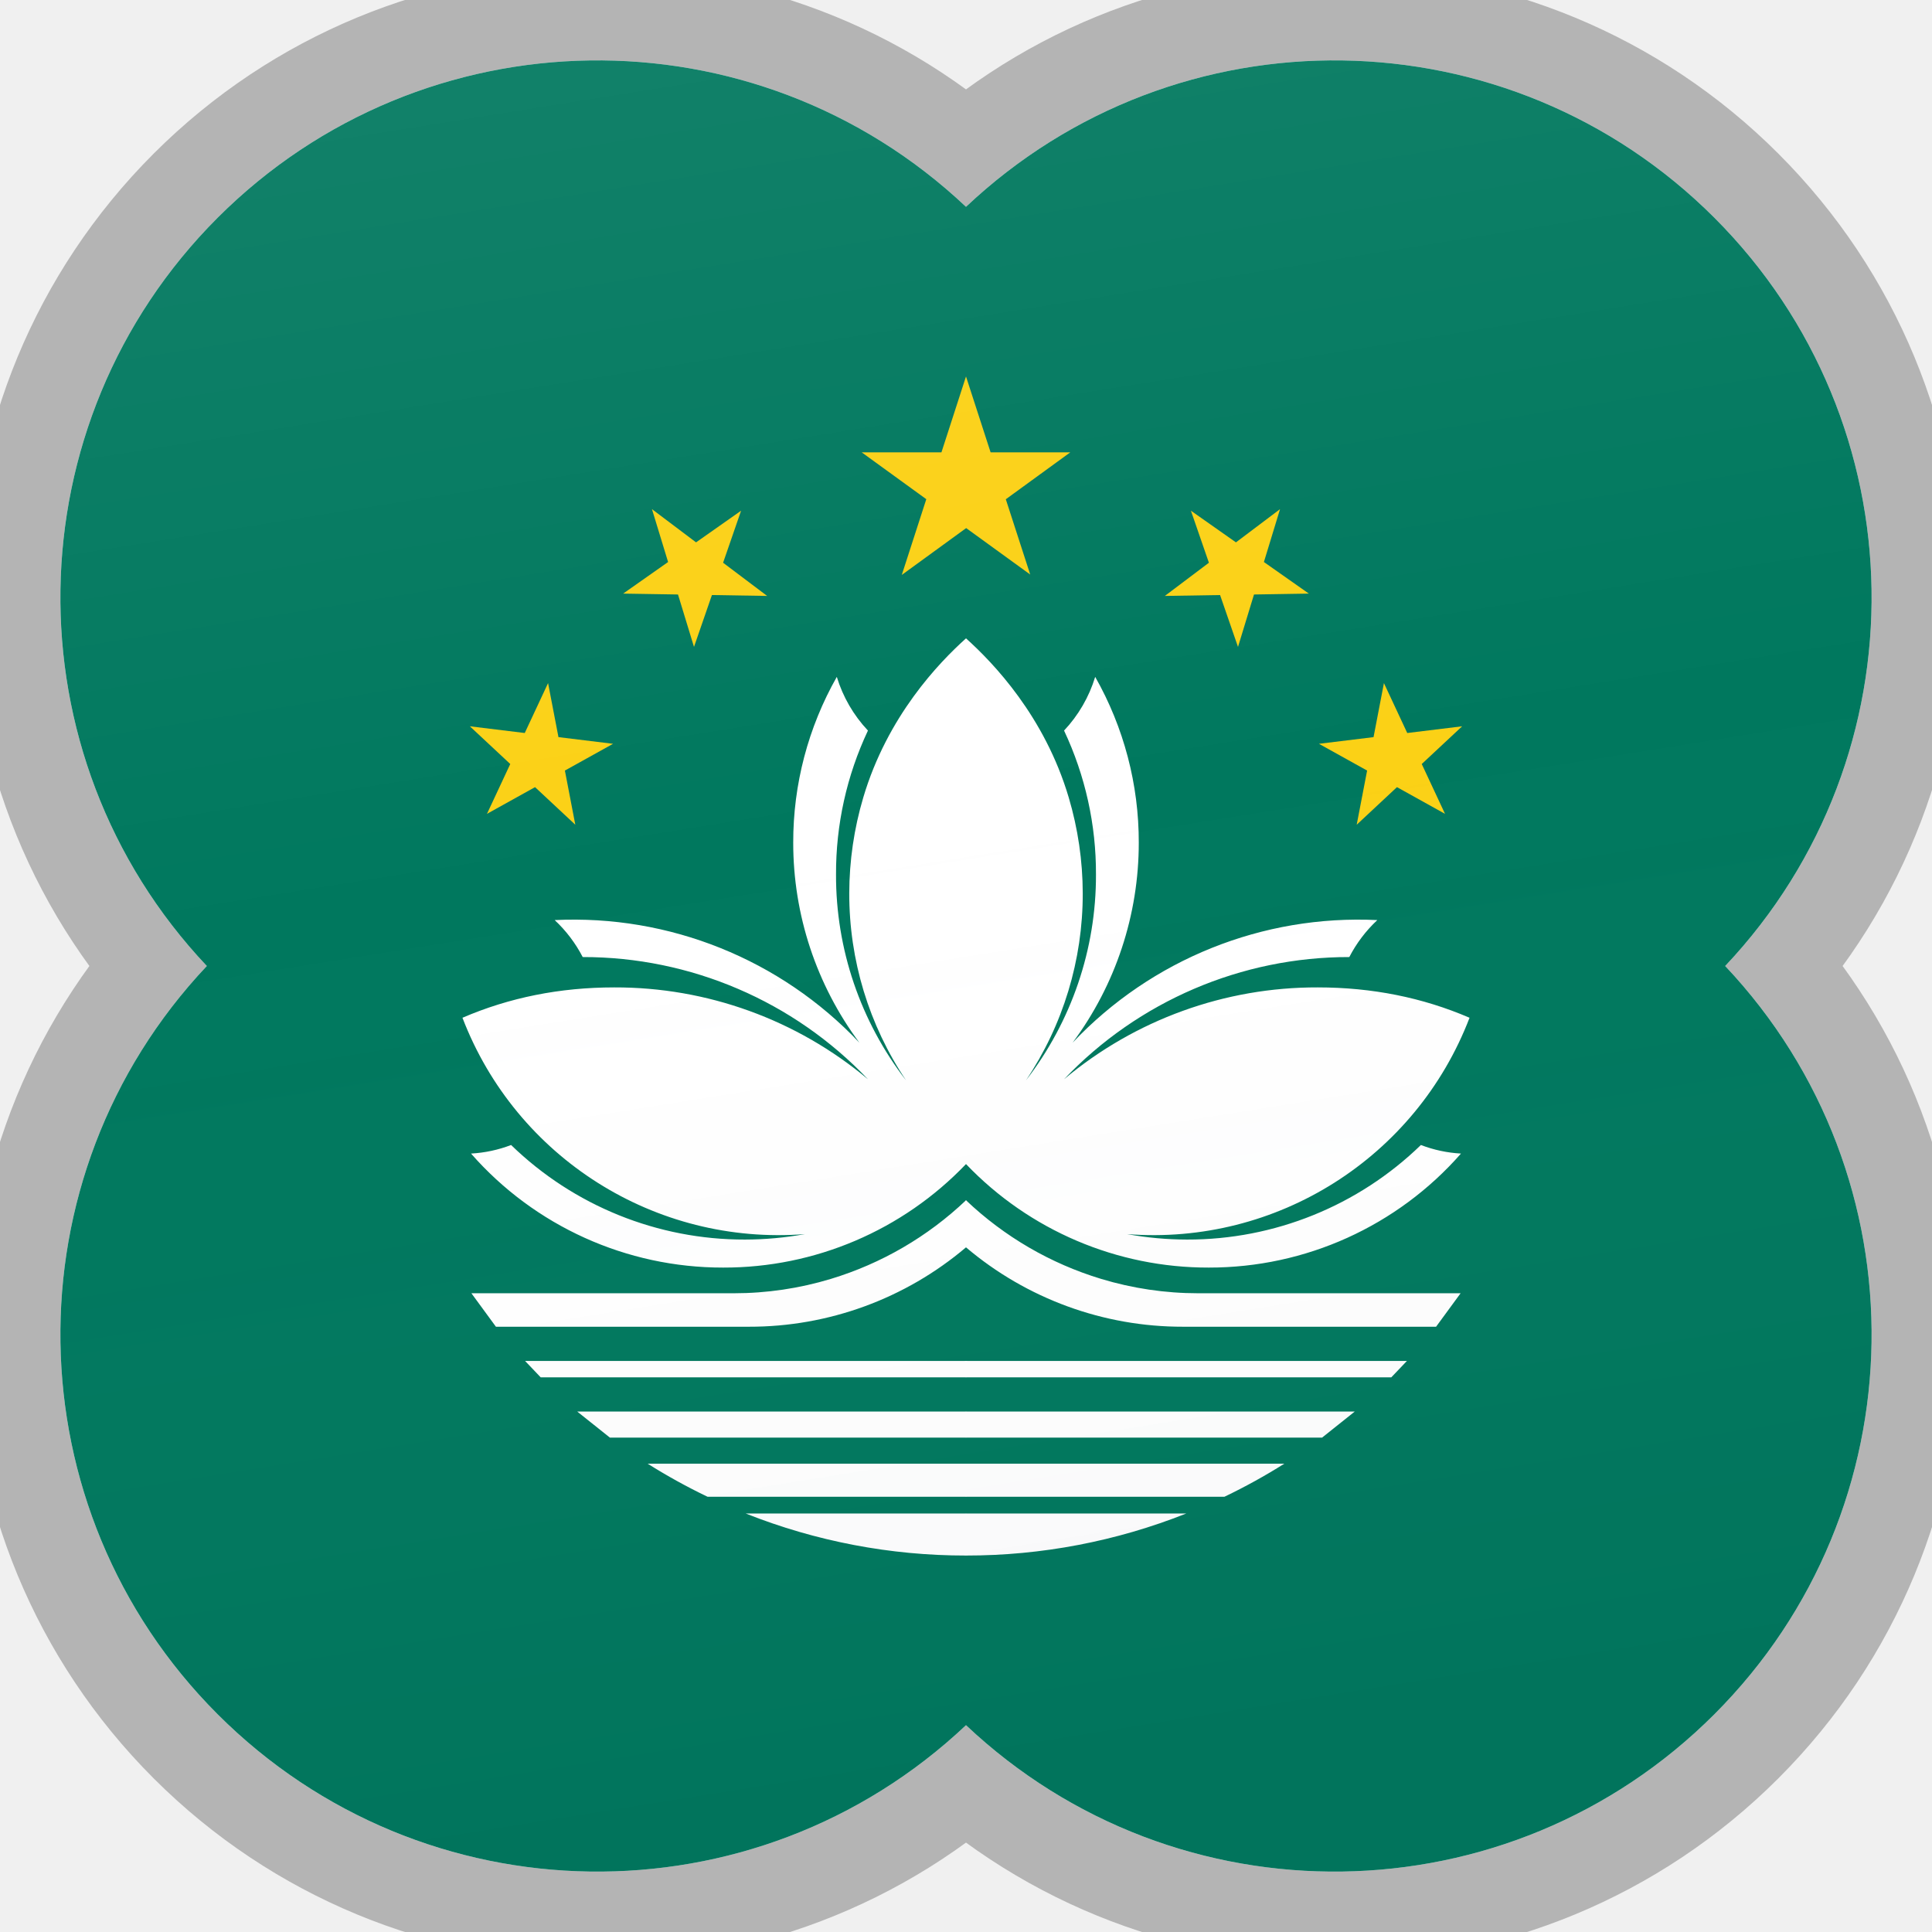
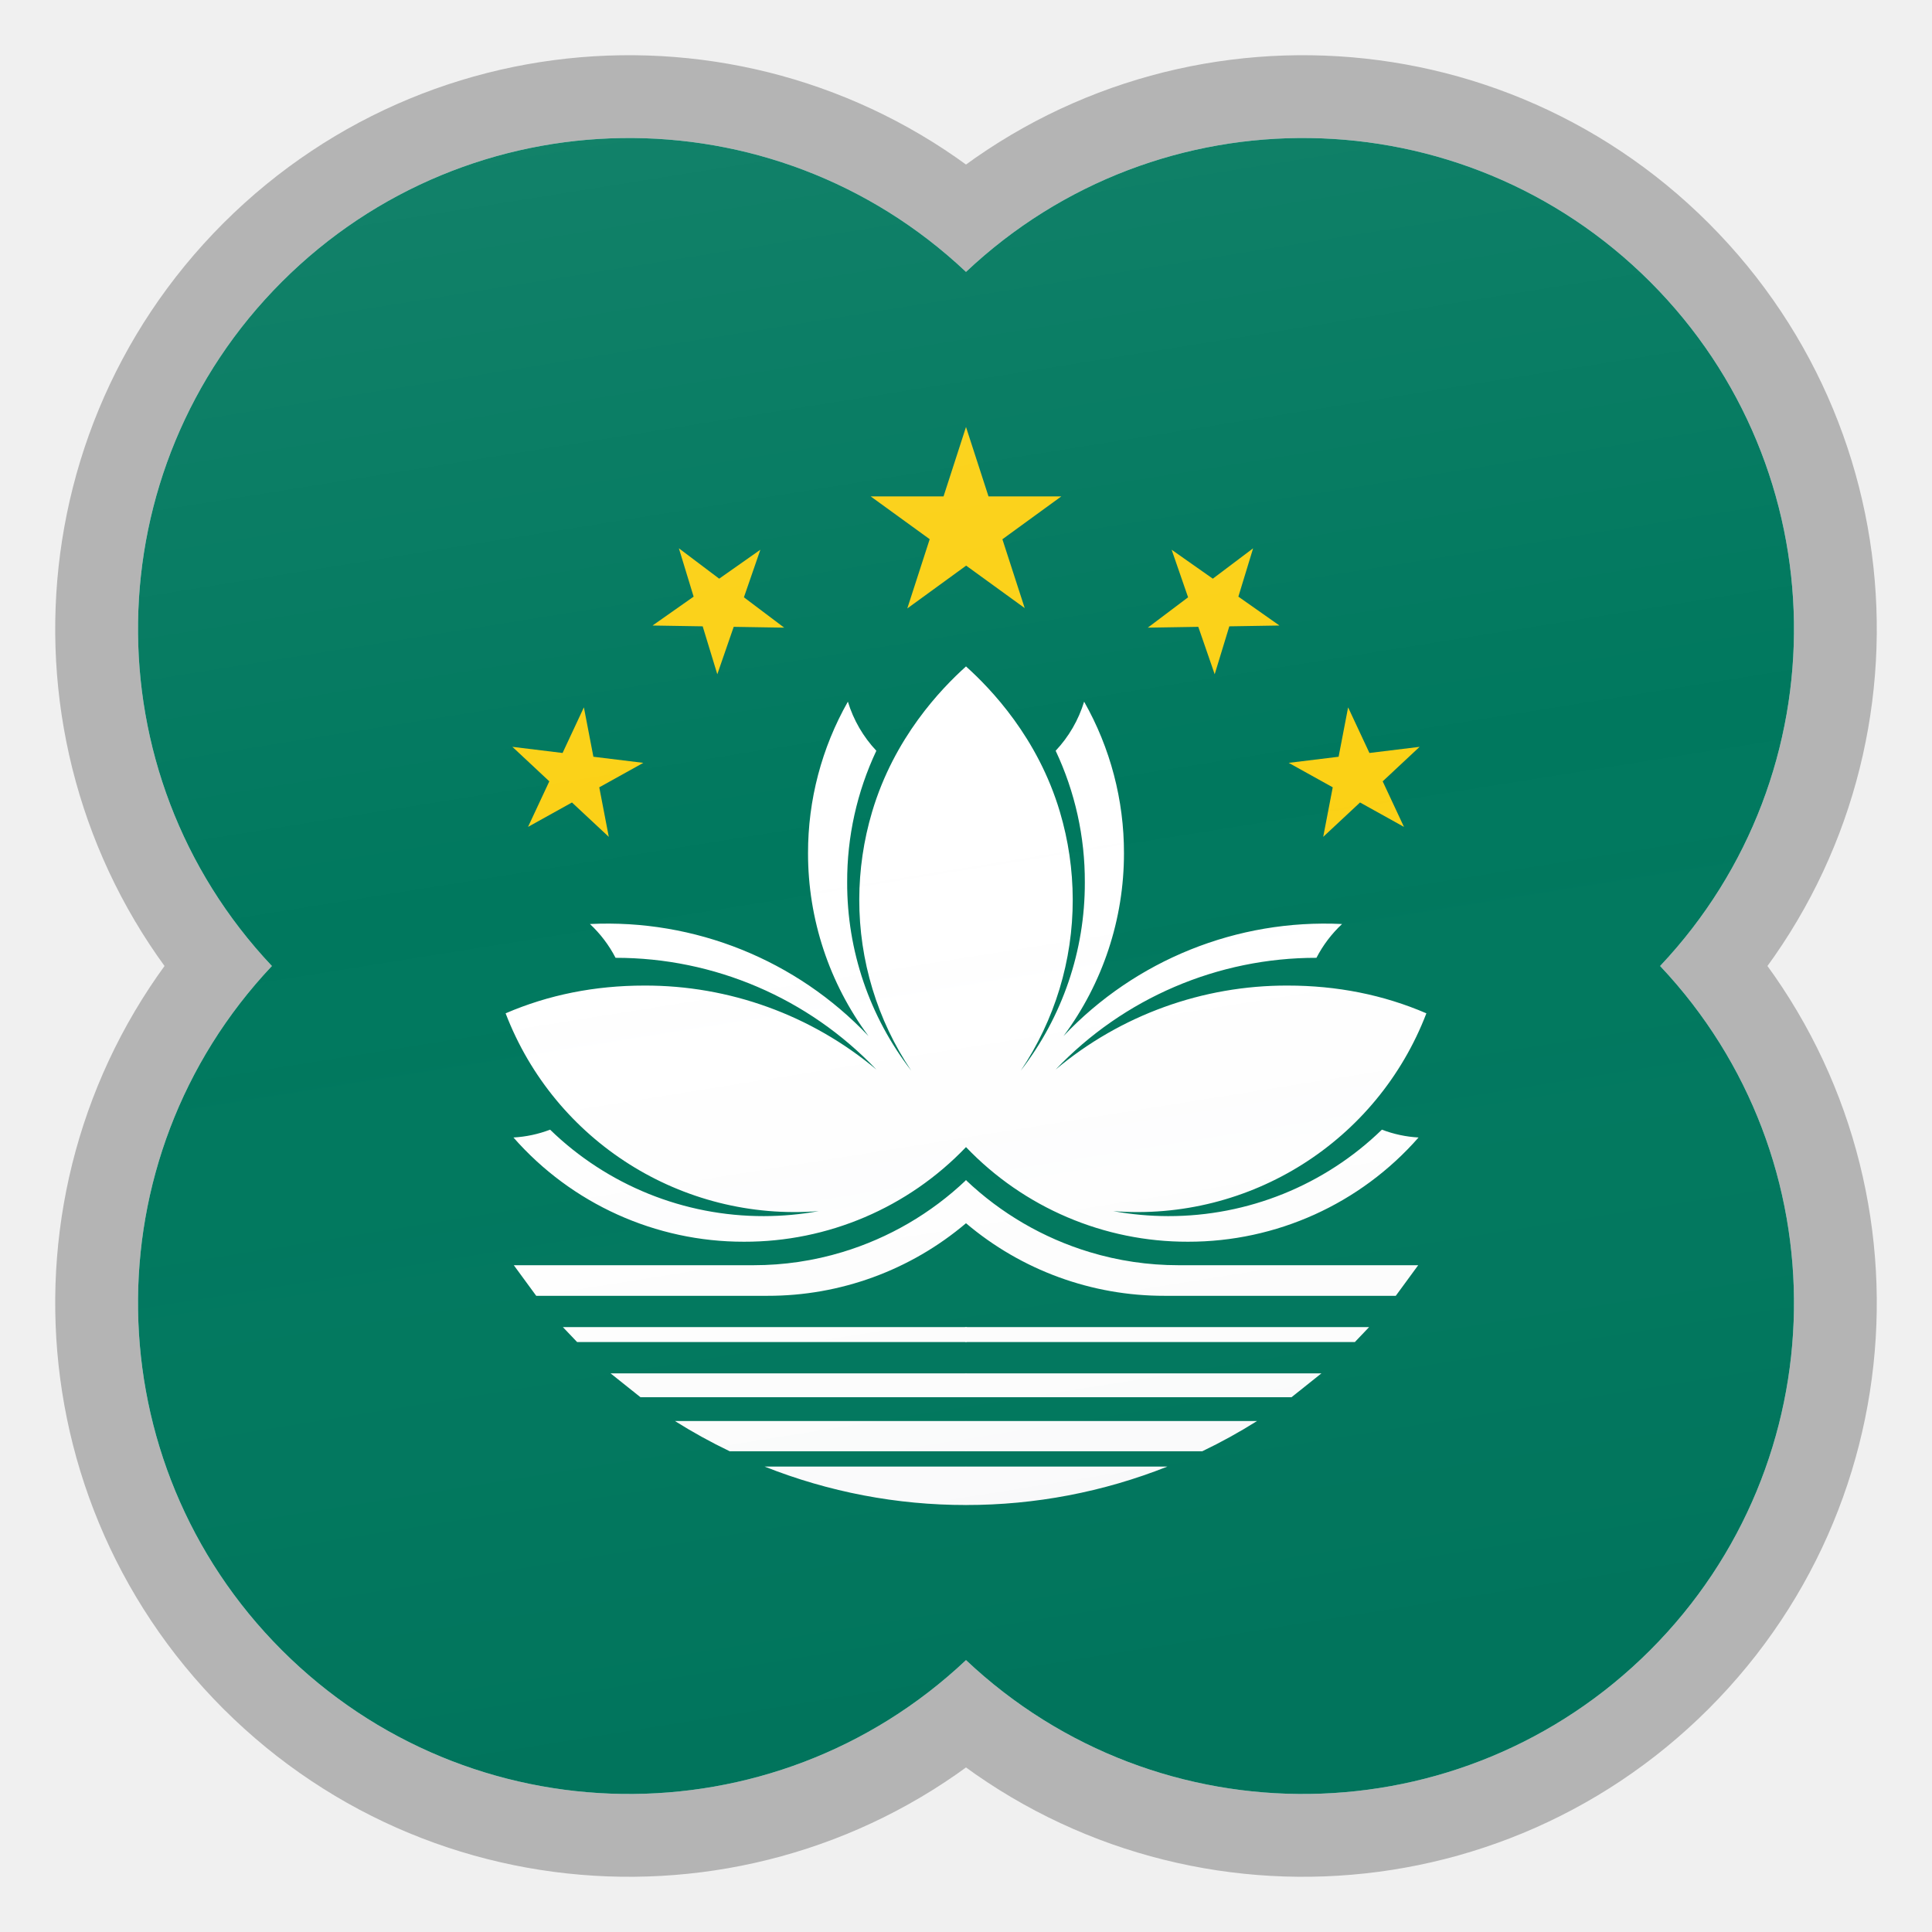
- <svg xmlns="http://www.w3.org/2000/svg" xmlns:xlink="http://www.w3.org/1999/xlink" viewBox="0 0 512 512" width="512" height="512" role="img" aria-labelledby="petal-soft-mo-title">
+ <svg xmlns="http://www.w3.org/2000/svg" xmlns:xlink="http://www.w3.org/1999/xlink" viewBox="-24 -24 560 560" width="560" height="560" role="img" aria-labelledby="petal-soft-mo-title">
  <defs>
    <path id="petal-soft-mo-shape" d="M 256 54.811 A 142.322 142.322 0 0 1 457.189 256 A 142.322 142.322 0 0 1 256 457.189 A 142.322 142.322 0 0 1 54.811 256 A 142.322 142.322 0 0 1 256 54.811 Z" />
    <clipPath id="petal-soft-mo-clip" clipPathUnits="userSpaceOnUse">
      <path d="M 256 54.811 A 142.322 142.322 0 0 1 457.189 256 A 142.322 142.322 0 0 1 256 457.189 A 142.322 142.322 0 0 1 54.811 256 A 142.322 142.322 0 0 1 256 54.811 Z" />
    </clipPath>
    <linearGradient id="petal-soft-mo-shade" x1="0" y1="0" x2="0.16" y2="1">
      <stop offset="0%" stop-color="#ffffff" stop-opacity=".075" />
      <stop offset="48%" stop-color="#ffffff" stop-opacity="0" />
      <stop offset="100%" stop-color="#151a2b" stop-opacity=".038" />
    </linearGradient>
  </defs>
  <path d="M 256 54.811 A 142.322 142.322 0 0 1 457.189 256 A 142.322 142.322 0 0 1 256 457.189 A 142.322 142.322 0 0 1 54.811 256 A 142.322 142.322 0 0 1 256 54.811 Z" fill="none" stroke="currentColor" stroke-width="48" stroke-opacity="0.25" stroke-linejoin="round" />
  <g clip-path="url(#petal-soft-mo-clip)">
    <path d="M 256 54.811 A 142.322 142.322 0 0 1 457.189 256 A 142.322 142.322 0 0 1 256 457.189 A 142.322 142.322 0 0 1 54.811 256 A 142.322 142.322 0 0 1 256 54.811 Z" fill="#fff" />
    <g transform="translate(16, 16) scale(0.9375)">
      <path fill="#00785e" d="M0 0h512v512H0z" />
      <g transform="translate(256 256) scale(1.10) translate(-256 -248)">
        <path fill="#fbd116" d="M272.5 147.4 256 96.5l-16.5 51 43.3-31.5h-53.6z" />
        <g id="petal-soft-mo-source-mo-a">
          <path fill="#fff" d="M256 353.7H146.7l-4-4.2H256a2 2 0 0 1 1.5 2q0 1.6-1.5 2.2m0-33.4c.6-1.3 1.9-4.3 1.3-8a13 13 0 0 0-1.3-4.1 87 87 0 0 1-34.7 20.2 86 86 0 0 1-25 3.7h-67.4l6.3 8.6h65a86 86 0 0 0 55.8-20.4M139.1 294a34 34 0 0 1-10.3 2.2 86 86 0 0 0 64.8 29.3 86 86 0 0 0 62.4-26.6 470 470 0 0 0 4.8-62.9 470 470 0 0 0-4.8-72.2c-7 6.3-20.2 20-26.4 40.9a87 87 0 0 0-3.6 24.6 86 86 0 0 0 14.6 48.1 86 86 0 0 1-18-52.9 86 86 0 0 1 8.2-37 35 35 0 0 1-8-13.8 86 86 0 0 0-11.2 42.6 86 86 0 0 0 17 51.4 101 101 0 0 0-78.3-31.5 35 35 0 0 1 7.2 9.5 101 101 0 0 1 73.3 31.4 101 101 0 0 0-65.2-23.6q-20.9 0-39 7.8a87 87 0 0 0 88 55.6 87 87 0 0 1-15.4 1.4 86 86 0 0 1-60.1-24.3M256 388.7h-56.6a153 153 0 0 0 56.6 10.8 12 12 0 0 0 1.3-5.3 12 12 0 0 0-1.3-5.5m0-26.2h-99.9l8.4 6.7H256a5 5 0 0 0 1.4-3.3c0-2-1.2-3.1-1.4-3.4m0 13.4h-81.8a153 153 0 0 0 15.4 8.5H256a8 8 0 0 0 1.2-4.5 8 8 0 0 0-1.2-4" />
          <path fill="#fbd116" d="m155.6 211.7-7-36.4-15.7 33.6 32.4-18-36.8-4.5zm49.3-58.8-29.6-22.3 10.8 35.4 12.1-35-30.3 21.3z" />
        </g>
        <use href="#petal-soft-mo-source-mo-a" xlink:href="#petal-soft-mo-source-mo-a" width="100%" height="100%" transform="matrix(-1 0 0 1 512 0)" />
      </g>
    </g>
    <path d="M 256 54.811 A 142.322 142.322 0 0 1 457.189 256 A 142.322 142.322 0 0 1 256 457.189 A 142.322 142.322 0 0 1 54.811 256 A 142.322 142.322 0 0 1 256 54.811 Z" fill="url(#petal-soft-mo-shade)" />
  </g>
</svg>
